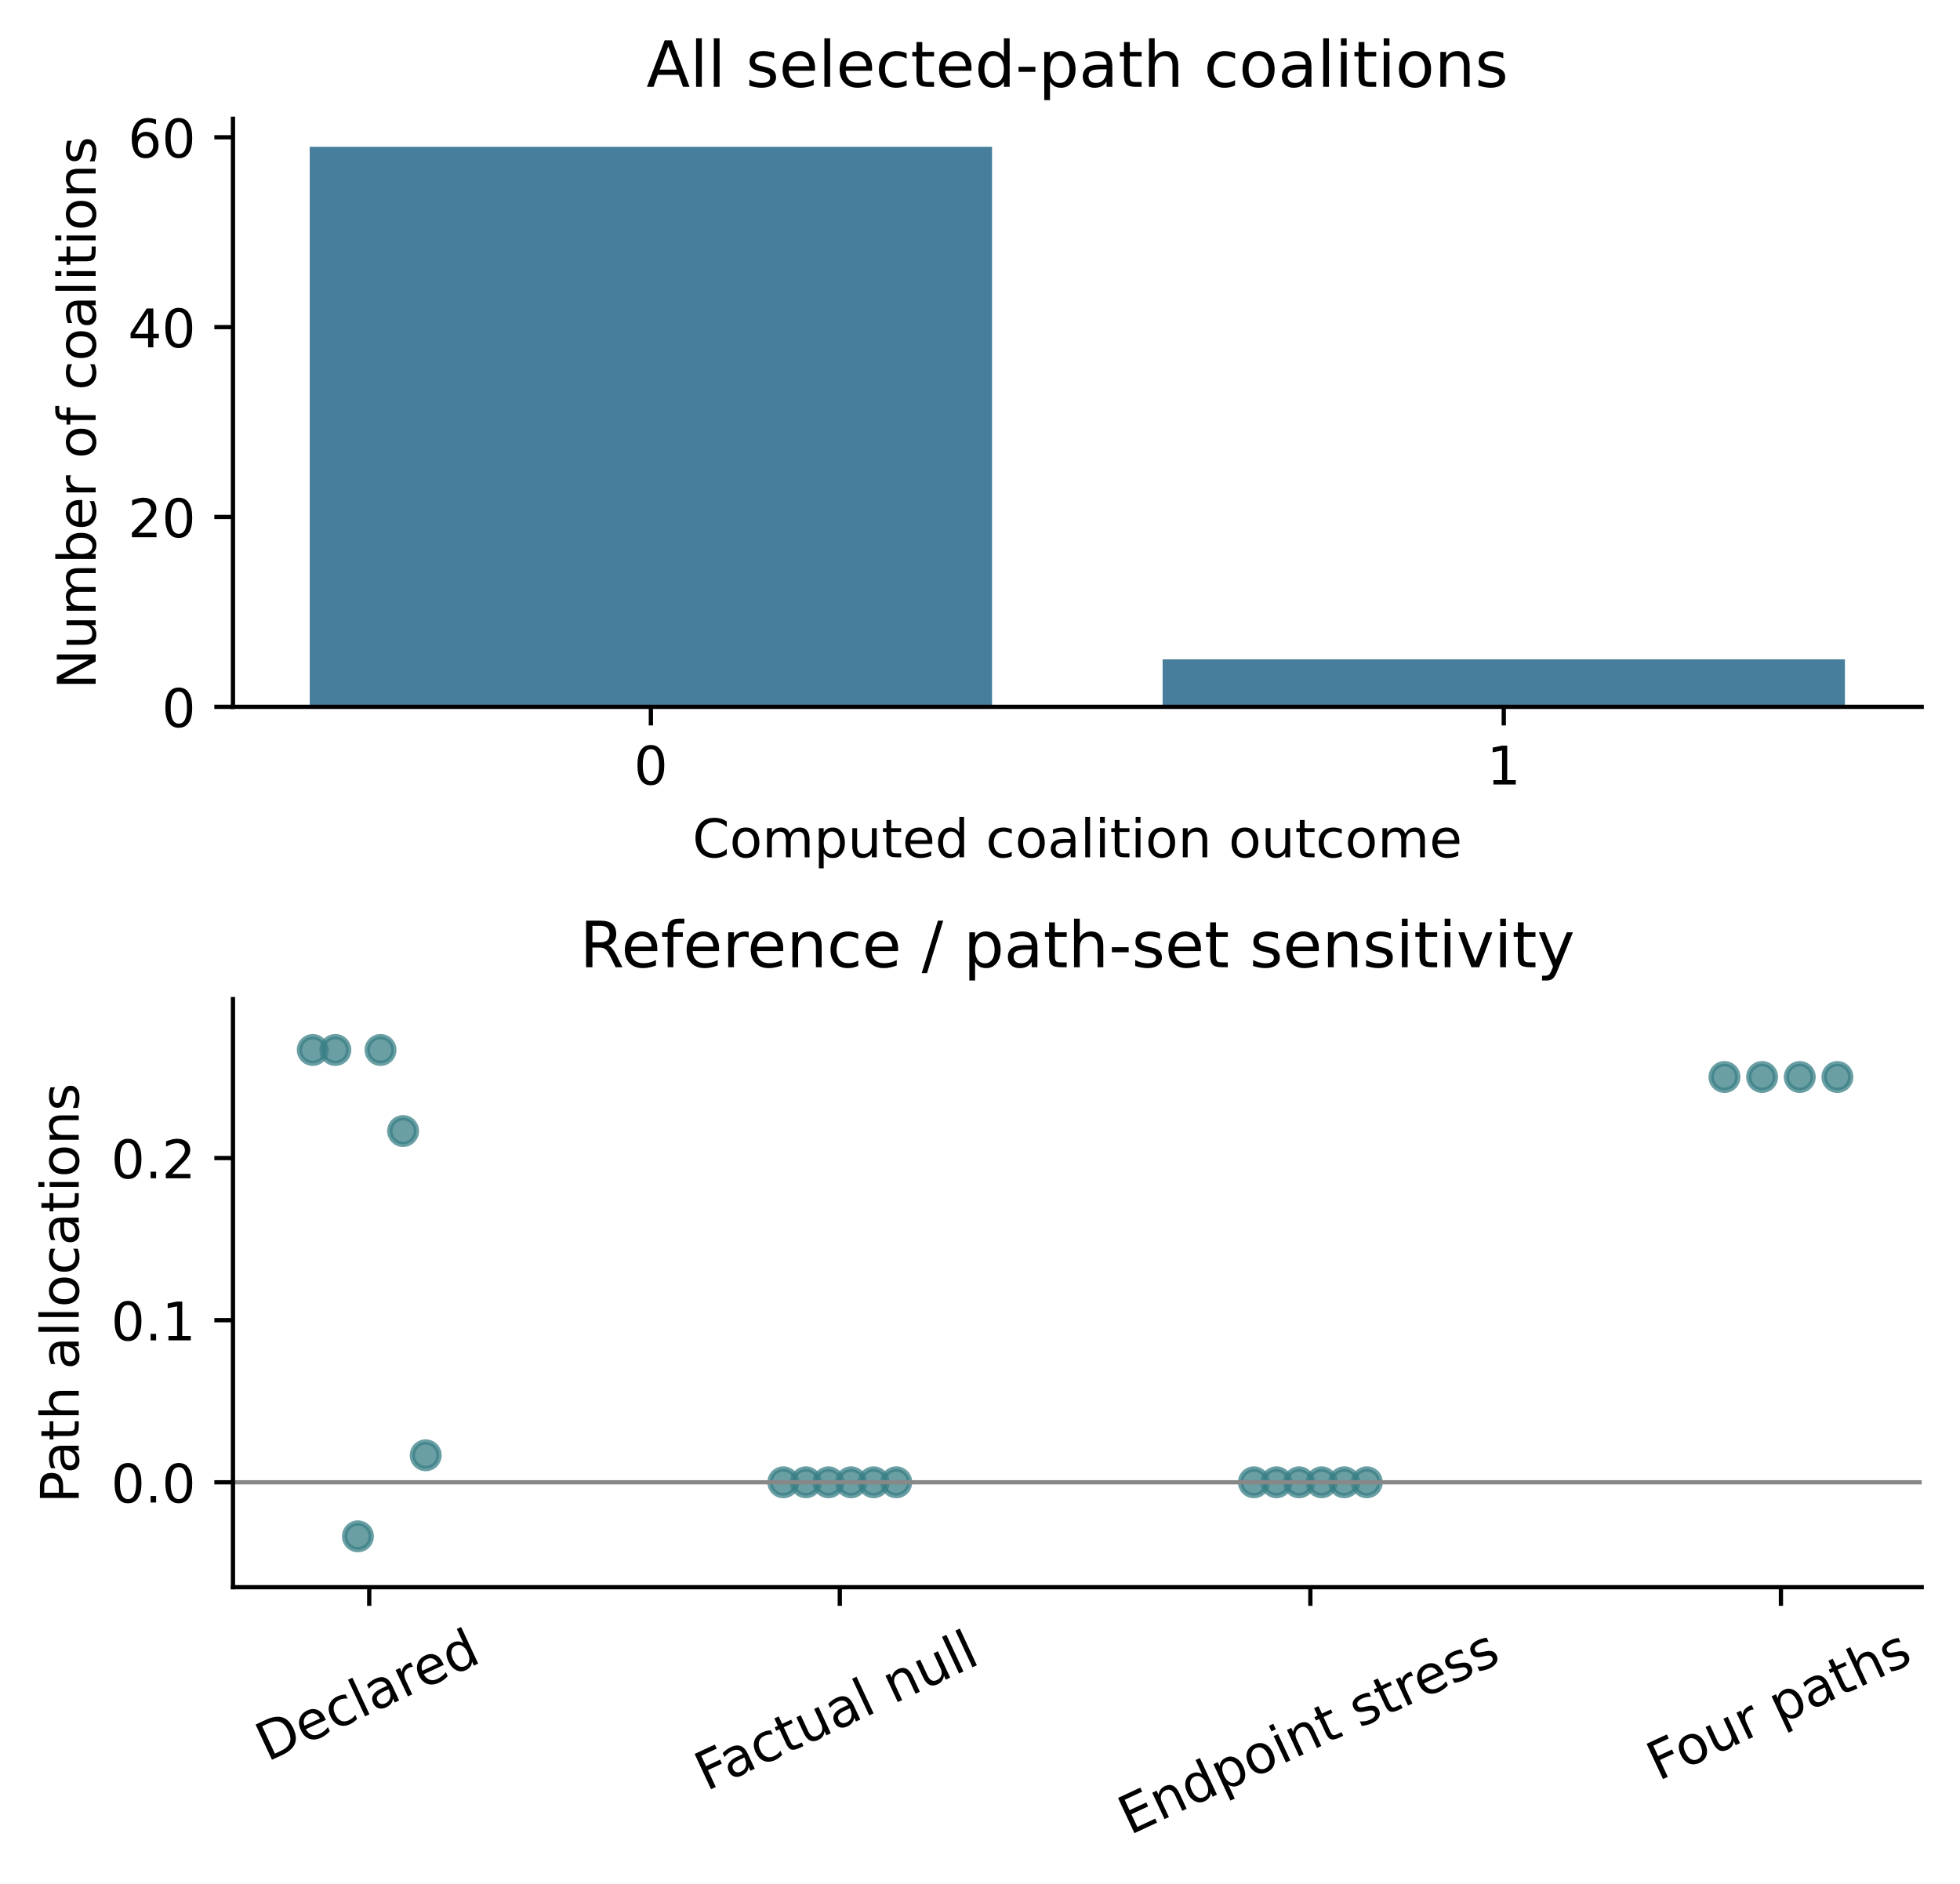
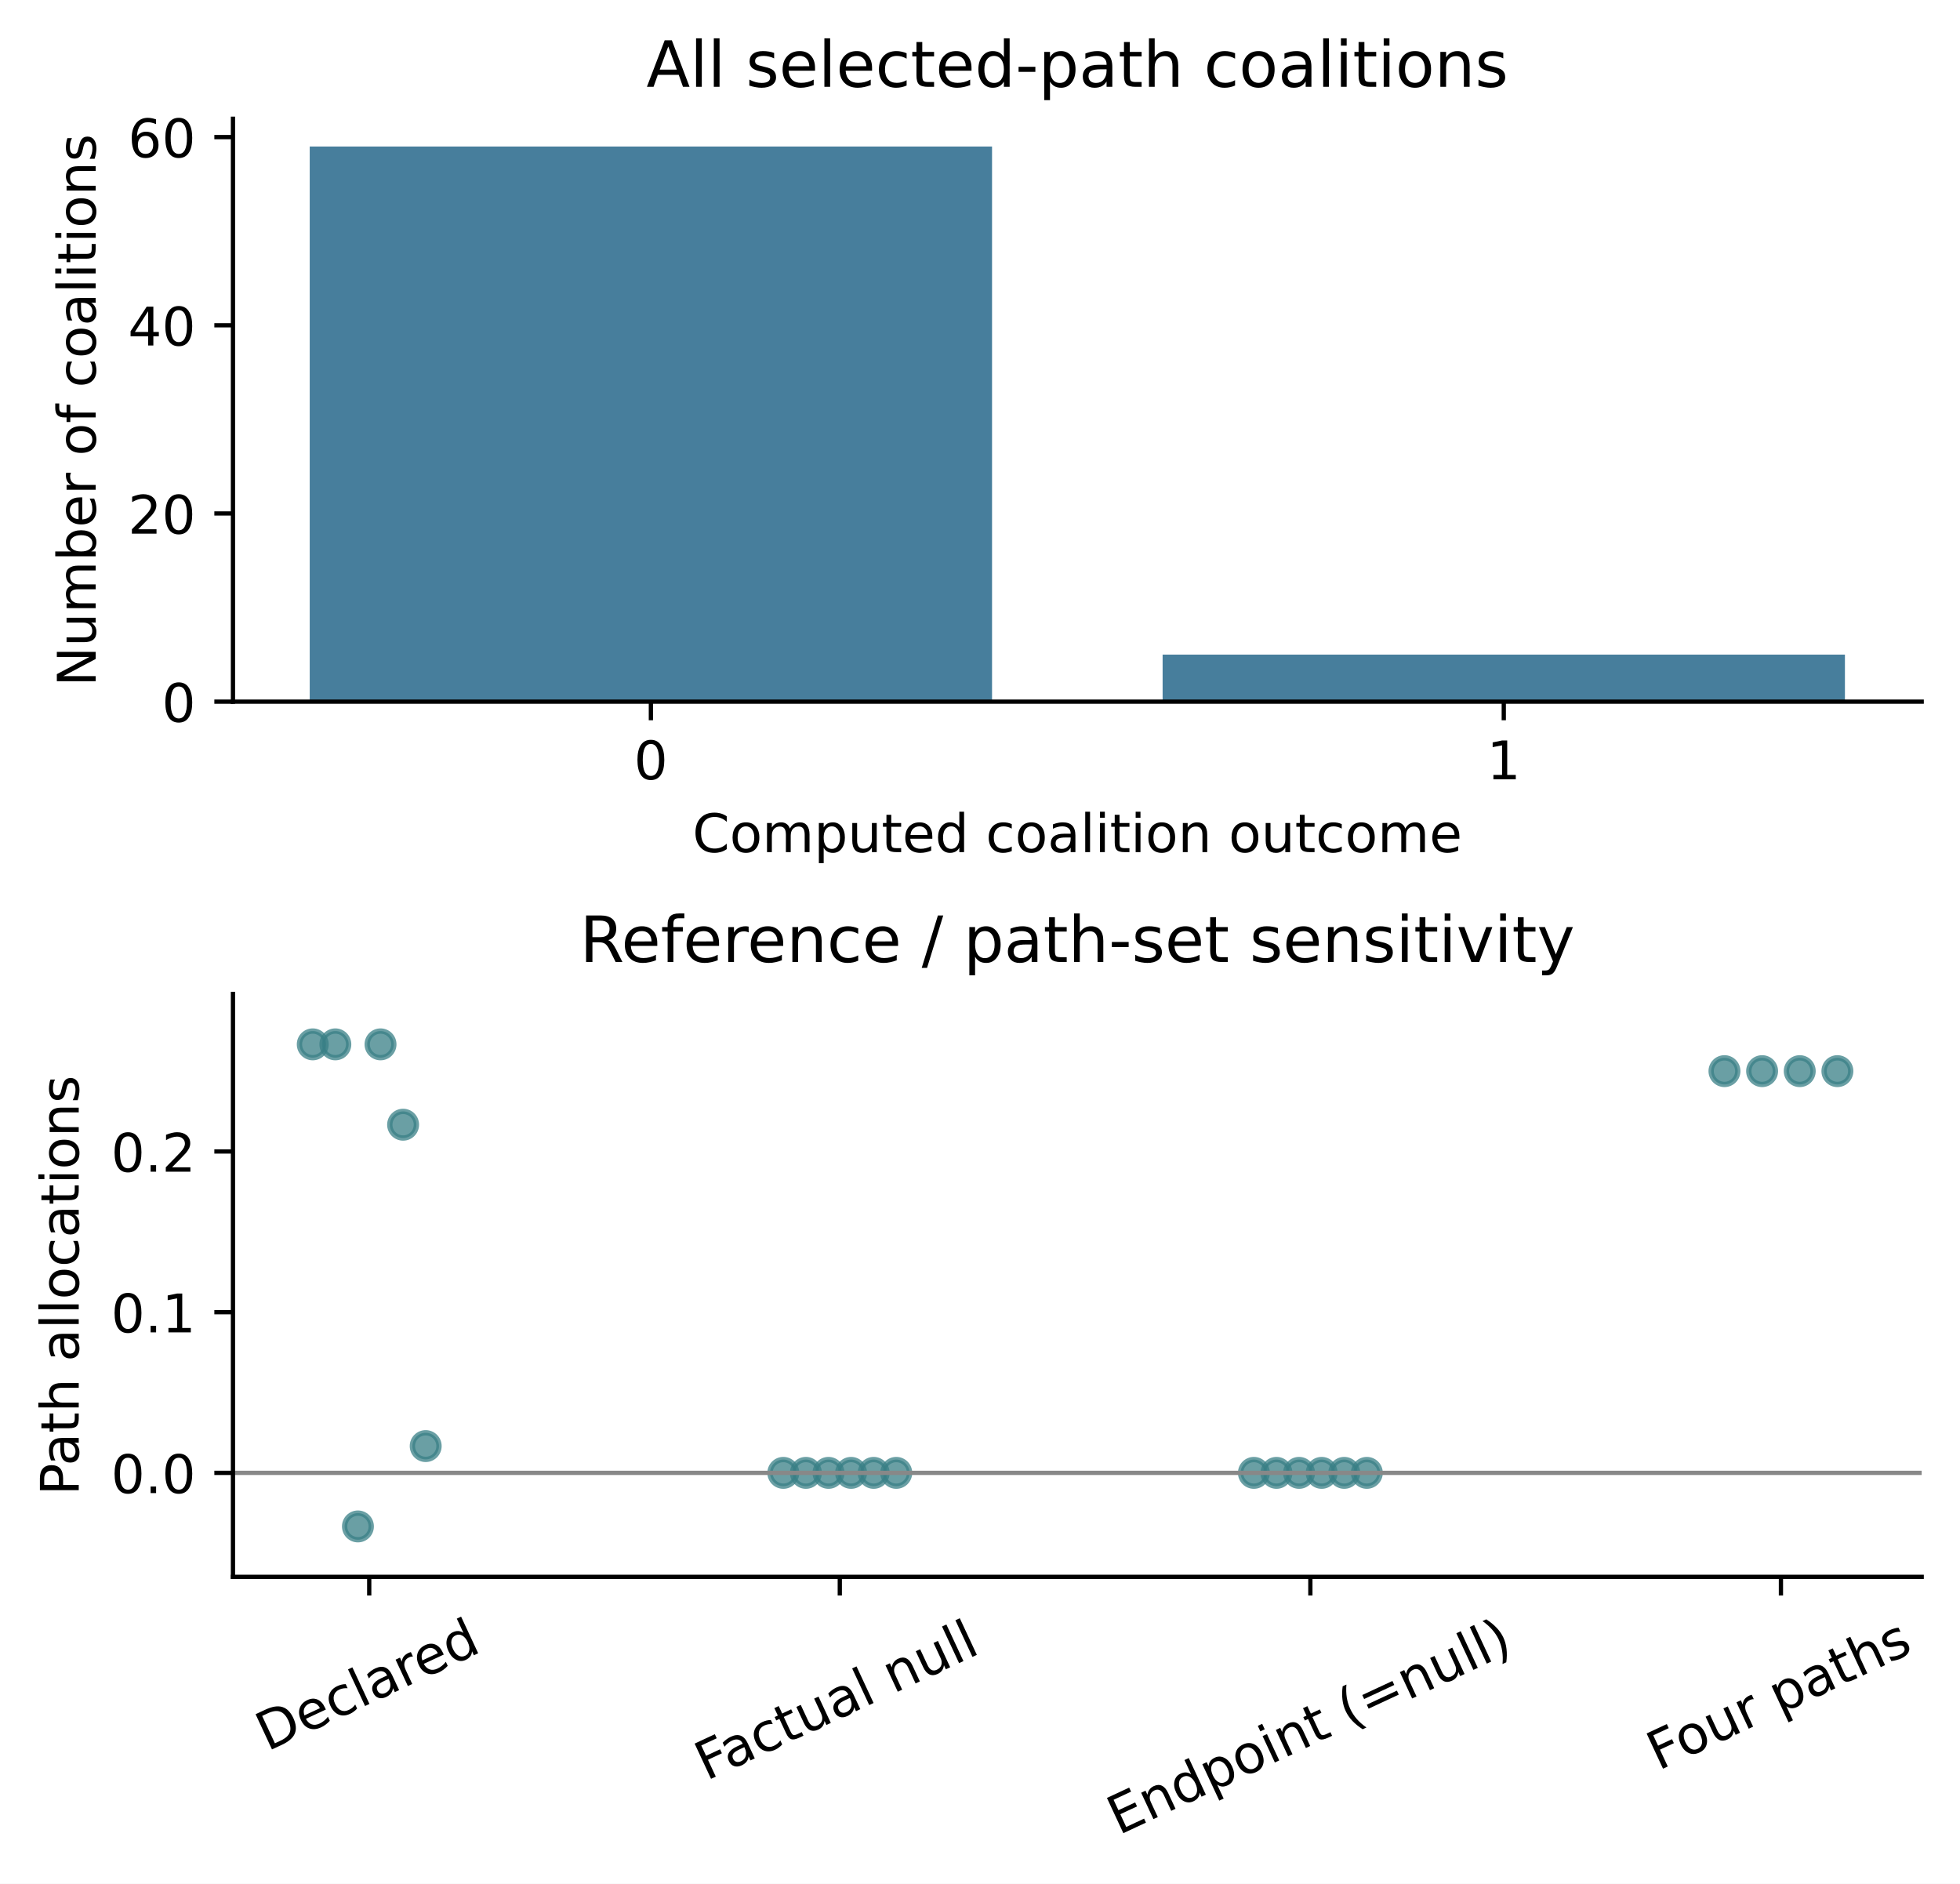
<svg xmlns="http://www.w3.org/2000/svg" xmlns:xlink="http://www.w3.org/1999/xlink" height="354pt" version="1.1" viewBox="0 0 368.347 354" width="368.347pt">
  <defs>
    <style type="text/css">
*{stroke-linecap:butt;stroke-linejoin:round;}
  </style>
  </defs>
  <g id="figure_1">
    <g id="patch_1">
-       <path d="M 0 354  L 368.347 354  L 368.347 0  L 0 0  z " style="fill:#ffffff;" />
+       <path d="M 0 354 L 368.347 354 L 368.347 0 L 0 0 z " style="fill:#ffffff;" />
    </g>
    <g id="axes_1">
      <g id="patch_2">
-         <path d="M 43.781 132.832  L 361.147 132.832  L 361.147 22.318  L 43.781 22.318  z " style="fill:#ffffff;" />
+         <path d="M 43.781 131.859 L 361.147 131.859 L 361.147 22.318 L 43.781 22.318 z " style="fill:#ffffff;" />
      </g>
      <g id="patch_3">
-         <path clip-path="url(#pbeed90a6f0)" d="M 58.207 132.832  L 186.436 132.832  L 186.436 27.581  L 58.207 27.581  z " style="fill:#477e9c;" />
+         <path clip-path="url(#p5cc58450bd)" d="M 58.207 131.859 L 186.436 131.859 L 186.436 27.534 L 58.207 27.534 z " style="fill:#477e9c;" />
      </g>
      <g id="patch_4">
-         <path clip-path="url(#pbeed90a6f0)" d="M 218.493 132.832  L 346.721 132.832  L 346.721 123.913  L 218.493 123.913  z " style="fill:#477e9c;" />
+         <path clip-path="url(#p5cc58450bd)" d="M 218.493 131.859 L 346.721 131.859 L 346.721 123.018 L 218.493 123.018 z " style="fill:#477e9c;" />
      </g>
      <g id="matplotlib.axis_1">
        <g id="xtick_1">
          <g id="line2d_1">
            <defs>
-               <path d="M 0 0  L 0 3.5  " id="m89446fa30a" style="stroke:#000000;stroke-width:0.8;" />
+               <path d="M 0 0 L 0 3.5 " id="m4e458d3cee" style="stroke:#000000;stroke-width:0.8;" />
            </defs>
            <g>
-               <use style="stroke:#000000;stroke-width:0.8;" x="122.321" xlink:href="#m89446fa30a" y="132.832" />
+               <use style="stroke:#000000;stroke-width:0.8;" x="122.321" xlink:href="#m4e458d3cee" y="131.859" />
            </g>
          </g>
          <g id="text_1">
-             <text style="font-family:DejaVu Sans;font-size:10px;font-style:normal;font-weight:normal;text-anchor:middle;" transform="rotate(-0, 122.3213, 147.4307)" x="122.321" y="147.431">0</text>
+             <text style="font-family:DejaVu Sans;font-size:10px;font-style:normal;font-weight:normal;text-anchor:middle;" transform="rotate(-0, 122.3213, 146.4577)" x="122.321" y="146.458">0</text>
          </g>
        </g>
        <g id="xtick_2">
          <g id="line2d_2">
            <g>
-               <use style="stroke:#000000;stroke-width:0.8;" x="282.607" xlink:href="#m89446fa30a" y="132.832" />
+               <use style="stroke:#000000;stroke-width:0.8;" x="282.607" xlink:href="#m4e458d3cee" y="131.859" />
            </g>
          </g>
          <g id="text_2">
-             <text style="font-family:DejaVu Sans;font-size:10px;font-style:normal;font-weight:normal;text-anchor:middle;" transform="rotate(-0, 282.607, 147.4307)" x="282.607" y="147.431">1</text>
+             <text style="font-family:DejaVu Sans;font-size:10px;font-style:normal;font-weight:normal;text-anchor:middle;" transform="rotate(-0, 282.607, 146.4577)" x="282.607" y="146.458">1</text>
          </g>
        </g>
        <g id="text_3">
-           <text style="font-family:DejaVu Sans;font-size:10px;font-style:normal;font-weight:normal;text-anchor:middle;" transform="rotate(-0, 202.4641, 161.1088)" x="202.464" y="161.109">Computed coalition outcome</text>
+           <text style="font-family:DejaVu Sans;font-size:10px;font-style:normal;font-weight:normal;text-anchor:middle;" transform="rotate(-0, 202.4641, 160.1358)" x="202.464" y="160.136">Computed coalition outcome</text>
        </g>
      </g>
      <g id="matplotlib.axis_2">
        <g id="ytick_1">
          <g id="line2d_3">
            <defs>
-               <path d="M 0 0  L -3.5 0  " id="m6f08f02095" style="stroke:#000000;stroke-width:0.8;" />
+               <path d="M 0 0 L -3.5 0 " id="meb2d9fe68e" style="stroke:#000000;stroke-width:0.8;" />
            </defs>
            <g>
-               <use style="stroke:#000000;stroke-width:0.8;" x="43.781" xlink:href="#m6f08f02095" y="132.832" />
+               <use style="stroke:#000000;stroke-width:0.8;" x="43.781" xlink:href="#meb2d9fe68e" y="131.859" />
            </g>
          </g>
          <g id="text_4">
-             <text style="font-family:DejaVu Sans;font-size:10px;font-style:normal;font-weight:normal;text-anchor:end;" transform="rotate(-0, 36.78125, 136.6315)" x="36.781" y="136.631">0</text>
+             <text style="font-family:DejaVu Sans;font-size:10px;font-style:normal;font-weight:normal;text-anchor:end;" transform="rotate(-0, 36.78125, 135.6585)" x="36.781" y="135.658">0</text>
          </g>
        </g>
        <g id="ytick_2">
          <g id="line2d_4">
            <g>
-               <use style="stroke:#000000;stroke-width:0.8;" x="43.781" xlink:href="#m6f08f02095" y="97.154" />
+               <use style="stroke:#000000;stroke-width:0.8;" x="43.781" xlink:href="#meb2d9fe68e" y="96.495" />
            </g>
          </g>
          <g id="text_5">
-             <text style="font-family:DejaVu Sans;font-size:10px;font-style:normal;font-weight:normal;text-anchor:end;" transform="rotate(-0, 36.78125, 100.953)" x="36.781" y="100.953">20</text>
+             <text style="font-family:DejaVu Sans;font-size:10px;font-style:normal;font-weight:normal;text-anchor:end;" transform="rotate(-0, 36.78125, 100.2941)" x="36.781" y="100.294">20</text>
          </g>
        </g>
        <g id="ytick_3">
          <g id="line2d_5">
            <g>
-               <use style="stroke:#000000;stroke-width:0.8;" x="43.781" xlink:href="#m6f08f02095" y="61.475" />
+               <use style="stroke:#000000;stroke-width:0.8;" x="43.781" xlink:href="#meb2d9fe68e" y="61.131" />
            </g>
          </g>
          <g id="text_6">
-             <text style="font-family:DejaVu Sans;font-size:10px;font-style:normal;font-weight:normal;text-anchor:end;" transform="rotate(-0, 36.78125, 65.27449)" x="36.781" y="65.274">40</text>
+             <text style="font-family:DejaVu Sans;font-size:10px;font-style:normal;font-weight:normal;text-anchor:end;" transform="rotate(-0, 36.78125, 64.92973)" x="36.781" y="64.93">40</text>
          </g>
        </g>
        <g id="ytick_4">
          <g id="line2d_6">
            <g>
-               <use style="stroke:#000000;stroke-width:0.8;" x="43.781" xlink:href="#m6f08f02095" y="25.797" />
+               <use style="stroke:#000000;stroke-width:0.8;" x="43.781" xlink:href="#meb2d9fe68e" y="25.766" />
            </g>
          </g>
          <g id="text_7">
-             <text style="font-family:DejaVu Sans;font-size:10px;font-style:normal;font-weight:normal;text-anchor:end;" transform="rotate(-0, 36.78125, 29.596)" x="36.781" y="29.596">60</text>
+             <text style="font-family:DejaVu Sans;font-size:10px;font-style:normal;font-weight:normal;text-anchor:end;" transform="rotate(-0, 36.78125, 29.56537)" x="36.781" y="29.565">60</text>
          </g>
        </g>
        <g id="text_8">
-           <text style="font-family:DejaVu Sans;font-size:10px;font-style:normal;font-weight:normal;text-anchor:middle;" transform="rotate(-90, 17.97656, 77.57519)" x="17.977" y="77.575">Number of coalitions</text>
+           <text style="font-family:DejaVu Sans;font-size:10px;font-style:normal;font-weight:normal;text-anchor:middle;" transform="rotate(-90, 17.97656, 77.08868)" x="17.977" y="77.089">Number of coalitions</text>
        </g>
      </g>
      <g id="patch_5">
-         <path d="M 43.781 132.832  L 43.781 22.318  " style="fill:none;stroke:#000000;stroke-linecap:square;stroke-linejoin:miter;stroke-width:0.8;" />
+         <path d="M 43.781 131.859 L 43.781 22.318 " style="fill:none;stroke:#000000;stroke-linecap:square;stroke-linejoin:miter;stroke-width:0.8;" />
      </g>
      <g id="patch_6">
-         <path d="M 43.781 132.832  L 361.147 132.832  " style="fill:none;stroke:#000000;stroke-linecap:square;stroke-linejoin:miter;stroke-width:0.8;" />
+         <path d="M 43.781 131.859 L 361.147 131.859 " style="fill:none;stroke:#000000;stroke-linecap:square;stroke-linejoin:miter;stroke-width:0.8;" />
      </g>
      <g id="text_9">
        <text style="font-family:DejaVu Sans;font-size:12px;font-style:normal;font-weight:normal;text-anchor:middle;" transform="rotate(-0, 202.4641, 16.31812)" x="202.464" y="16.318">All selected-path coalitions</text>
      </g>
    </g>
    <g id="axes_2">
      <g id="patch_7">
-         <path d="M 43.781 298.277  L 361.147 298.277  L 361.147 187.763  L 43.781 187.763  z " style="fill:#ffffff;" />
+         <path d="M 43.781 296.331 L 361.147 296.331 L 361.147 186.79 L 43.781 186.79 z " style="fill:#ffffff;" />
      </g>
      <g id="PathCollection_1">
        <defs>
-           <path d="M 0 2.5  C 0.663 2.5 1.299 2.237 1.768 1.768  C 2.237 1.299 2.5 0.663 2.5 0  C 2.5 -0.663 2.237 -1.299 1.768 -1.768  C 1.299 -2.237 0.663 -2.5 0 -2.5  C -0.663 -2.5 -1.299 -2.237 -1.768 -1.768  C -2.237 -1.299 -2.5 -0.663 -2.5 0  C -2.5 0.663 -2.237 1.299 -1.768 1.768  C -1.299 2.237 -0.663 2.5 0 2.5  z " id="mdb63df8ef2" style="stroke:#387f86;stroke-opacity:0.75;" />
+           <path d="M 0 2.5 C 0.663 2.5 1.299 2.237 1.768 1.768 C 2.237 1.299 2.5 0.663 2.5 0 C 2.5 -0.663 2.237 -1.299 1.768 -1.768 C 1.299 -2.237 0.663 -2.5 0 -2.5 C -0.663 -2.5 -1.299 -2.237 -1.768 -1.768 C -2.237 -1.299 -2.5 -0.663 -2.5 0 C -2.5 0.663 -2.237 1.299 -1.768 1.768 C -1.299 2.237 -0.663 2.5 0 2.5 z " id="m58b7efbc36" style="stroke:#387f86;stroke-opacity:0.75;" />
        </defs>
-         <g clip-path="url(#p546219f17a)">
-           <use style="fill:#387f86;fill-opacity:0.75;stroke:#387f86;stroke-opacity:0.75;" x="58.778" xlink:href="#mdb63df8ef2" y="197.32" />
-           <use style="fill:#387f86;fill-opacity:0.75;stroke:#387f86;stroke-opacity:0.75;" x="63.022" xlink:href="#mdb63df8ef2" y="197.32" />
-           <use style="fill:#387f86;fill-opacity:0.75;stroke:#387f86;stroke-opacity:0.75;" x="67.267" xlink:href="#mdb63df8ef2" y="288.72" />
-           <use style="fill:#387f86;fill-opacity:0.75;stroke:#387f86;stroke-opacity:0.75;" x="71.512" xlink:href="#mdb63df8ef2" y="197.32" />
-           <use style="fill:#387f86;fill-opacity:0.75;stroke:#387f86;stroke-opacity:0.75;" x="75.757" xlink:href="#mdb63df8ef2" y="212.554" />
-           <use style="fill:#387f86;fill-opacity:0.75;stroke:#387f86;stroke-opacity:0.75;" x="80.002" xlink:href="#mdb63df8ef2" y="273.487" />
+         <g clip-path="url(#p80163b1a69)">
+           <use style="fill:#387f86;fill-opacity:0.75;stroke:#387f86;stroke-opacity:0.75;" x="58.778" xlink:href="#m58b7efbc36" y="196.263" />
+           <use style="fill:#387f86;fill-opacity:0.75;stroke:#387f86;stroke-opacity:0.75;" x="63.022" xlink:href="#m58b7efbc36" y="196.263" />
+           <use style="fill:#387f86;fill-opacity:0.75;stroke:#387f86;stroke-opacity:0.75;" x="67.267" xlink:href="#m58b7efbc36" y="286.858" />
+           <use style="fill:#387f86;fill-opacity:0.75;stroke:#387f86;stroke-opacity:0.75;" x="71.512" xlink:href="#m58b7efbc36" y="196.263" />
+           <use style="fill:#387f86;fill-opacity:0.75;stroke:#387f86;stroke-opacity:0.75;" x="75.757" xlink:href="#m58b7efbc36" y="211.362" />
+           <use style="fill:#387f86;fill-opacity:0.75;stroke:#387f86;stroke-opacity:0.75;" x="80.002" xlink:href="#m58b7efbc36" y="271.759" />
        </g>
      </g>
      <g id="PathCollection_2">
-         <g clip-path="url(#p546219f17a)">
-           <use style="fill:#387f86;fill-opacity:0.75;stroke:#387f86;stroke-opacity:0.75;" x="147.212" xlink:href="#mdb63df8ef2" y="278.565" />
-           <use style="fill:#387f86;fill-opacity:0.75;stroke:#387f86;stroke-opacity:0.75;" x="151.457" xlink:href="#mdb63df8ef2" y="278.565" />
-           <use style="fill:#387f86;fill-opacity:0.75;stroke:#387f86;stroke-opacity:0.75;" x="155.702" xlink:href="#mdb63df8ef2" y="278.565" />
-           <use style="fill:#387f86;fill-opacity:0.75;stroke:#387f86;stroke-opacity:0.75;" x="159.947" xlink:href="#mdb63df8ef2" y="278.565" />
-           <use style="fill:#387f86;fill-opacity:0.75;stroke:#387f86;stroke-opacity:0.75;" x="164.192" xlink:href="#mdb63df8ef2" y="278.565" />
-           <use style="fill:#387f86;fill-opacity:0.75;stroke:#387f86;stroke-opacity:0.75;" x="168.437" xlink:href="#mdb63df8ef2" y="278.565" />
+         <g clip-path="url(#p80163b1a69)">
+           <use style="fill:#387f86;fill-opacity:0.75;stroke:#387f86;stroke-opacity:0.75;" x="147.212" xlink:href="#m58b7efbc36" y="276.792" />
+           <use style="fill:#387f86;fill-opacity:0.75;stroke:#387f86;stroke-opacity:0.75;" x="151.457" xlink:href="#m58b7efbc36" y="276.792" />
+           <use style="fill:#387f86;fill-opacity:0.75;stroke:#387f86;stroke-opacity:0.75;" x="155.702" xlink:href="#m58b7efbc36" y="276.792" />
+           <use style="fill:#387f86;fill-opacity:0.75;stroke:#387f86;stroke-opacity:0.75;" x="159.947" xlink:href="#m58b7efbc36" y="276.792" />
+           <use style="fill:#387f86;fill-opacity:0.75;stroke:#387f86;stroke-opacity:0.75;" x="164.192" xlink:href="#m58b7efbc36" y="276.792" />
+           <use style="fill:#387f86;fill-opacity:0.75;stroke:#387f86;stroke-opacity:0.75;" x="168.437" xlink:href="#m58b7efbc36" y="276.792" />
        </g>
      </g>
      <g id="PathCollection_3">
-         <g clip-path="url(#p546219f17a)">
-           <use style="fill:#387f86;fill-opacity:0.75;stroke:#387f86;stroke-opacity:0.75;" x="235.647" xlink:href="#mdb63df8ef2" y="278.565" />
-           <use style="fill:#387f86;fill-opacity:0.75;stroke:#387f86;stroke-opacity:0.75;" x="239.892" xlink:href="#mdb63df8ef2" y="278.565" />
-           <use style="fill:#387f86;fill-opacity:0.75;stroke:#387f86;stroke-opacity:0.75;" x="244.137" xlink:href="#mdb63df8ef2" y="278.565" />
-           <use style="fill:#387f86;fill-opacity:0.75;stroke:#387f86;stroke-opacity:0.75;" x="248.381" xlink:href="#mdb63df8ef2" y="278.565" />
-           <use style="fill:#387f86;fill-opacity:0.75;stroke:#387f86;stroke-opacity:0.75;" x="252.626" xlink:href="#mdb63df8ef2" y="278.565" />
-           <use style="fill:#387f86;fill-opacity:0.75;stroke:#387f86;stroke-opacity:0.75;" x="256.871" xlink:href="#mdb63df8ef2" y="278.565" />
+         <g clip-path="url(#p80163b1a69)">
+           <use style="fill:#387f86;fill-opacity:0.75;stroke:#387f86;stroke-opacity:0.75;" x="235.647" xlink:href="#m58b7efbc36" y="276.792" />
+           <use style="fill:#387f86;fill-opacity:0.75;stroke:#387f86;stroke-opacity:0.75;" x="239.892" xlink:href="#m58b7efbc36" y="276.792" />
+           <use style="fill:#387f86;fill-opacity:0.75;stroke:#387f86;stroke-opacity:0.75;" x="244.137" xlink:href="#m58b7efbc36" y="276.792" />
+           <use style="fill:#387f86;fill-opacity:0.75;stroke:#387f86;stroke-opacity:0.75;" x="248.381" xlink:href="#m58b7efbc36" y="276.792" />
+           <use style="fill:#387f86;fill-opacity:0.75;stroke:#387f86;stroke-opacity:0.75;" x="252.626" xlink:href="#m58b7efbc36" y="276.792" />
+           <use style="fill:#387f86;fill-opacity:0.75;stroke:#387f86;stroke-opacity:0.75;" x="256.871" xlink:href="#m58b7efbc36" y="276.792" />
        </g>
      </g>
      <g id="PathCollection_4">
-         <g clip-path="url(#p546219f17a)">
-           <use style="fill:#387f86;fill-opacity:0.75;stroke:#387f86;stroke-opacity:0.75;" x="324.082" xlink:href="#mdb63df8ef2" y="202.398" />
-           <use style="fill:#387f86;fill-opacity:0.75;stroke:#387f86;stroke-opacity:0.75;" x="331.156" xlink:href="#mdb63df8ef2" y="202.398" />
-           <use style="fill:#387f86;fill-opacity:0.75;stroke:#387f86;stroke-opacity:0.75;" x="338.231" xlink:href="#mdb63df8ef2" y="202.398" />
-           <use style="fill:#387f86;fill-opacity:0.75;stroke:#387f86;stroke-opacity:0.75;" x="345.306" xlink:href="#mdb63df8ef2" y="202.398" />
+         <g clip-path="url(#p80163b1a69)">
+           <use style="fill:#387f86;fill-opacity:0.75;stroke:#387f86;stroke-opacity:0.75;" x="324.082" xlink:href="#m58b7efbc36" y="201.296" />
+           <use style="fill:#387f86;fill-opacity:0.75;stroke:#387f86;stroke-opacity:0.75;" x="331.156" xlink:href="#m58b7efbc36" y="201.296" />
+           <use style="fill:#387f86;fill-opacity:0.75;stroke:#387f86;stroke-opacity:0.75;" x="338.231" xlink:href="#m58b7efbc36" y="201.296" />
+           <use style="fill:#387f86;fill-opacity:0.75;stroke:#387f86;stroke-opacity:0.75;" x="345.306" xlink:href="#m58b7efbc36" y="201.296" />
        </g>
      </g>
      <g id="matplotlib.axis_3">
        <g id="xtick_3">
          <g id="line2d_7">
            <g>
-               <use style="stroke:#000000;stroke-width:0.8;" x="69.39" xlink:href="#m89446fa30a" y="298.277" />
+               <use style="stroke:#000000;stroke-width:0.8;" x="69.39" xlink:href="#m4e458d3cee" y="296.331" />
            </g>
          </g>
          <g id="text_10">
-             <text style="font-family:DejaVu Sans;font-size:10px;font-style:normal;font-weight:normal;" transform="translate(50.22409 331.1254)rotate(-25)">Declared</text>
+             <text style="font-family:DejaVu Sans;font-size:10px;font-style:normal;font-weight:normal;" transform="translate(50.22409 329.1794)rotate(-25)">Declared</text>
          </g>
        </g>
        <g id="xtick_4">
          <g id="line2d_8">
            <g>
-               <use style="stroke:#000000;stroke-width:0.8;" x="157.824" xlink:href="#m89446fa30a" y="298.277" />
+               <use style="stroke:#000000;stroke-width:0.8;" x="157.824" xlink:href="#m4e458d3cee" y="296.331" />
            </g>
          </g>
          <g id="text_11">
-             <text style="font-family:DejaVu Sans;font-size:10px;font-style:normal;font-weight:normal;" transform="translate(132.7359 336.6492)rotate(-25)">Factual null</text>
+             <text style="font-family:DejaVu Sans;font-size:10px;font-style:normal;font-weight:normal;" transform="translate(132.7359 334.7032)rotate(-25)">Factual null</text>
          </g>
        </g>
        <g id="xtick_5">
          <g id="line2d_9">
            <g>
-               <use style="stroke:#000000;stroke-width:0.8;" x="246.259" xlink:href="#m89446fa30a" y="298.277" />
+               <use style="stroke:#000000;stroke-width:0.8;" x="246.259" xlink:href="#m4e458d3cee" y="296.331" />
            </g>
          </g>
          <g id="text_12">
-             <text style="font-family:DejaVu Sans;font-size:10px;font-style:normal;font-weight:normal;" transform="translate(212.3079 344.9147)rotate(-25)">Endpoint stress</text>
+             <text style="font-family:DejaVu Sans;font-size:10px;font-style:normal;font-weight:normal;" transform="translate(210.2212 344.9147)rotate(-25)">Endpoint (=null)</text>
          </g>
        </g>
        <g id="xtick_6">
          <g id="line2d_10">
            <g>
-               <use style="stroke:#000000;stroke-width:0.8;" x="334.694" xlink:href="#m89446fa30a" y="298.277" />
+               <use style="stroke:#000000;stroke-width:0.8;" x="334.694" xlink:href="#m4e458d3cee" y="296.331" />
            </g>
          </g>
          <g id="text_13">
-             <text style="font-family:DejaVu Sans;font-size:10px;font-style:normal;font-weight:normal;" transform="translate(311.6452 334.7468)rotate(-25)">Four paths</text>
+             <text style="font-family:DejaVu Sans;font-size:10px;font-style:normal;font-weight:normal;" transform="translate(311.6452 332.8007)rotate(-25)">Four paths</text>
          </g>
        </g>
      </g>
      <g id="matplotlib.axis_4">
        <g id="ytick_5">
          <g id="line2d_11">
            <g>
-               <use style="stroke:#000000;stroke-width:0.8;" x="43.781" xlink:href="#m6f08f02095" y="278.565" />
+               <use style="stroke:#000000;stroke-width:0.8;" x="43.781" xlink:href="#meb2d9fe68e" y="276.792" />
            </g>
          </g>
          <g id="text_14">
-             <text style="font-family:DejaVu Sans;font-size:10px;font-style:normal;font-weight:normal;text-anchor:end;" transform="rotate(-0, 36.78125, 282.3638)" x="36.781" y="282.364">0.0</text>
+             <text style="font-family:DejaVu Sans;font-size:10px;font-style:normal;font-weight:normal;text-anchor:end;" transform="rotate(-0, 36.78125, 280.5913)" x="36.781" y="280.591">0.0</text>
          </g>
        </g>
        <g id="ytick_6">
          <g id="line2d_12">
            <g>
-               <use style="stroke:#000000;stroke-width:0.8;" x="43.781" xlink:href="#m6f08f02095" y="248.098" />
+               <use style="stroke:#000000;stroke-width:0.8;" x="43.781" xlink:href="#meb2d9fe68e" y="246.594" />
            </g>
          </g>
          <g id="text_15">
-             <text style="font-family:DejaVu Sans;font-size:10px;font-style:normal;font-weight:normal;text-anchor:end;" transform="rotate(-0, 36.78125, 251.8972)" x="36.781" y="251.897">0.1</text>
+             <text style="font-family:DejaVu Sans;font-size:10px;font-style:normal;font-weight:normal;text-anchor:end;" transform="rotate(-0, 36.78125, 250.3929)" x="36.781" y="250.393">0.1</text>
          </g>
        </g>
        <g id="ytick_7">
          <g id="line2d_13">
            <g>
-               <use style="stroke:#000000;stroke-width:0.8;" x="43.781" xlink:href="#m6f08f02095" y="217.631" />
+               <use style="stroke:#000000;stroke-width:0.8;" x="43.781" xlink:href="#meb2d9fe68e" y="216.395" />
            </g>
          </g>
          <g id="text_16">
-             <text style="font-family:DejaVu Sans;font-size:10px;font-style:normal;font-weight:normal;text-anchor:end;" transform="rotate(-0, 36.78125, 221.4305)" x="36.781" y="221.431">0.2</text>
+             <text style="font-family:DejaVu Sans;font-size:10px;font-style:normal;font-weight:normal;text-anchor:end;" transform="rotate(-0, 36.78125, 220.1945)" x="36.781" y="220.195">0.2</text>
          </g>
        </g>
        <g id="text_17">
-           <text style="font-family:DejaVu Sans;font-size:10px;font-style:normal;font-weight:normal;text-anchor:middle;" transform="rotate(-90, 14.79844, 243.0202)" x="14.798" y="243.02">Path allocations</text>
+           <text style="font-family:DejaVu Sans;font-size:10px;font-style:normal;font-weight:normal;text-anchor:middle;" transform="rotate(-90, 14.79844, 241.5606)" x="14.798" y="241.561">Path allocations</text>
        </g>
      </g>
      <g id="line2d_14">
-         <path clip-path="url(#p546219f17a)" d="M 43.781 278.565  L 361.147 278.565  " style="fill:none;stroke:#888888;stroke-linecap:square;stroke-width:0.8;" />
+         <path clip-path="url(#p80163b1a69)" d="M 43.781 276.792 L 361.147 276.792 " style="fill:none;stroke:#888888;stroke-linecap:square;stroke-width:0.8;" />
      </g>
      <g id="patch_8">
-         <path d="M 43.781 298.277  L 43.781 187.763  " style="fill:none;stroke:#000000;stroke-linecap:square;stroke-linejoin:miter;stroke-width:0.8;" />
+         <path d="M 43.781 296.331 L 43.781 186.79 " style="fill:none;stroke:#000000;stroke-linecap:square;stroke-linejoin:miter;stroke-width:0.8;" />
      </g>
      <g id="patch_9">
-         <path d="M 43.781 298.277  L 361.147 298.277  " style="fill:none;stroke:#000000;stroke-linecap:square;stroke-linejoin:miter;stroke-width:0.8;" />
+         <path d="M 43.781 296.331 L 361.147 296.331 " style="fill:none;stroke:#000000;stroke-linecap:square;stroke-linejoin:miter;stroke-width:0.8;" />
      </g>
      <g id="text_18">
-         <text style="font-family:DejaVu Sans;font-size:12px;font-style:normal;font-weight:normal;text-anchor:middle;" transform="rotate(-0, 202.4641, 181.7631)" x="202.464" y="181.763">Reference / path-set sensitivity</text>
+         <text style="font-family:DejaVu Sans;font-size:12px;font-style:normal;font-weight:normal;text-anchor:middle;" transform="rotate(-0, 202.4641, 180.7901)" x="202.464" y="180.79">Reference / path-set sensitivity</text>
      </g>
    </g>
  </g>
  <defs>
-     <clipPath id="pbeed90a6f0">
-       <rect height="110.514" width="317.366" x="43.781" y="22.318" />
+     <clipPath id="p5cc58450bd">
+       <rect height="109.541" width="317.366" x="43.781" y="22.318" />
    </clipPath>
-     <clipPath id="p546219f17a">
-       <rect height="110.514" width="317.366" x="43.781" y="187.763" />
+     <clipPath id="p80163b1a69">
+       <rect height="109.541" width="317.366" x="43.781" y="186.79" />
    </clipPath>
  </defs>
</svg>
